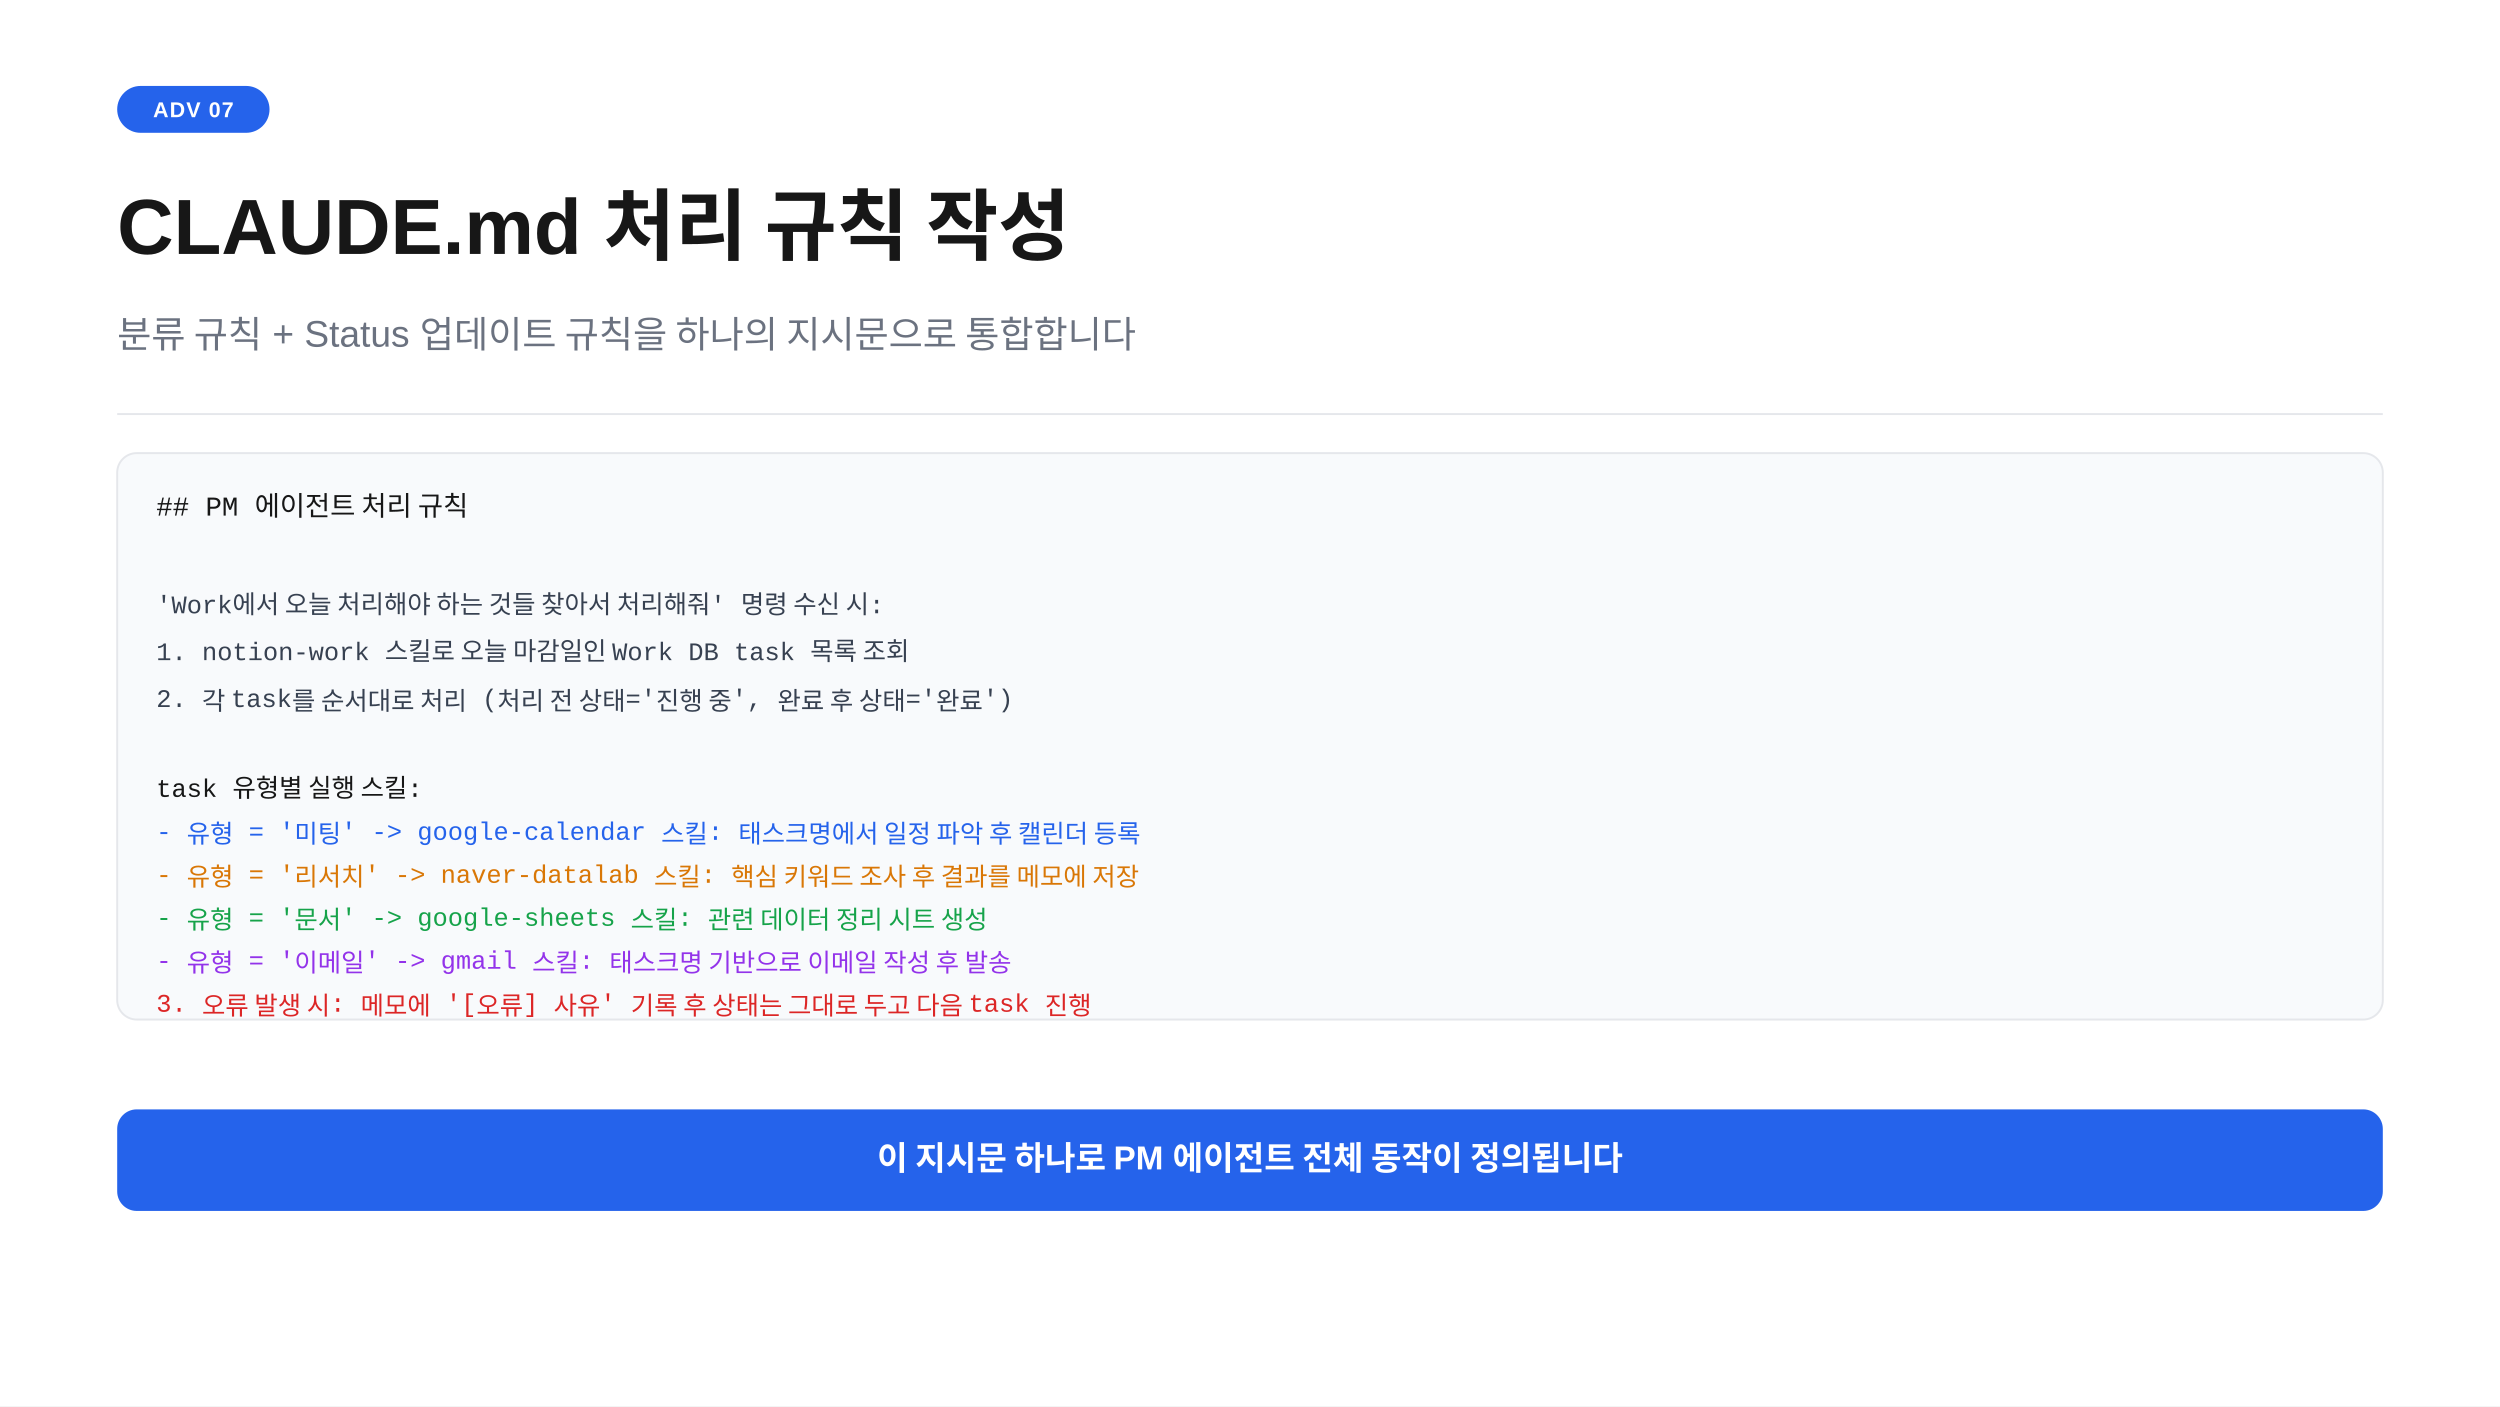
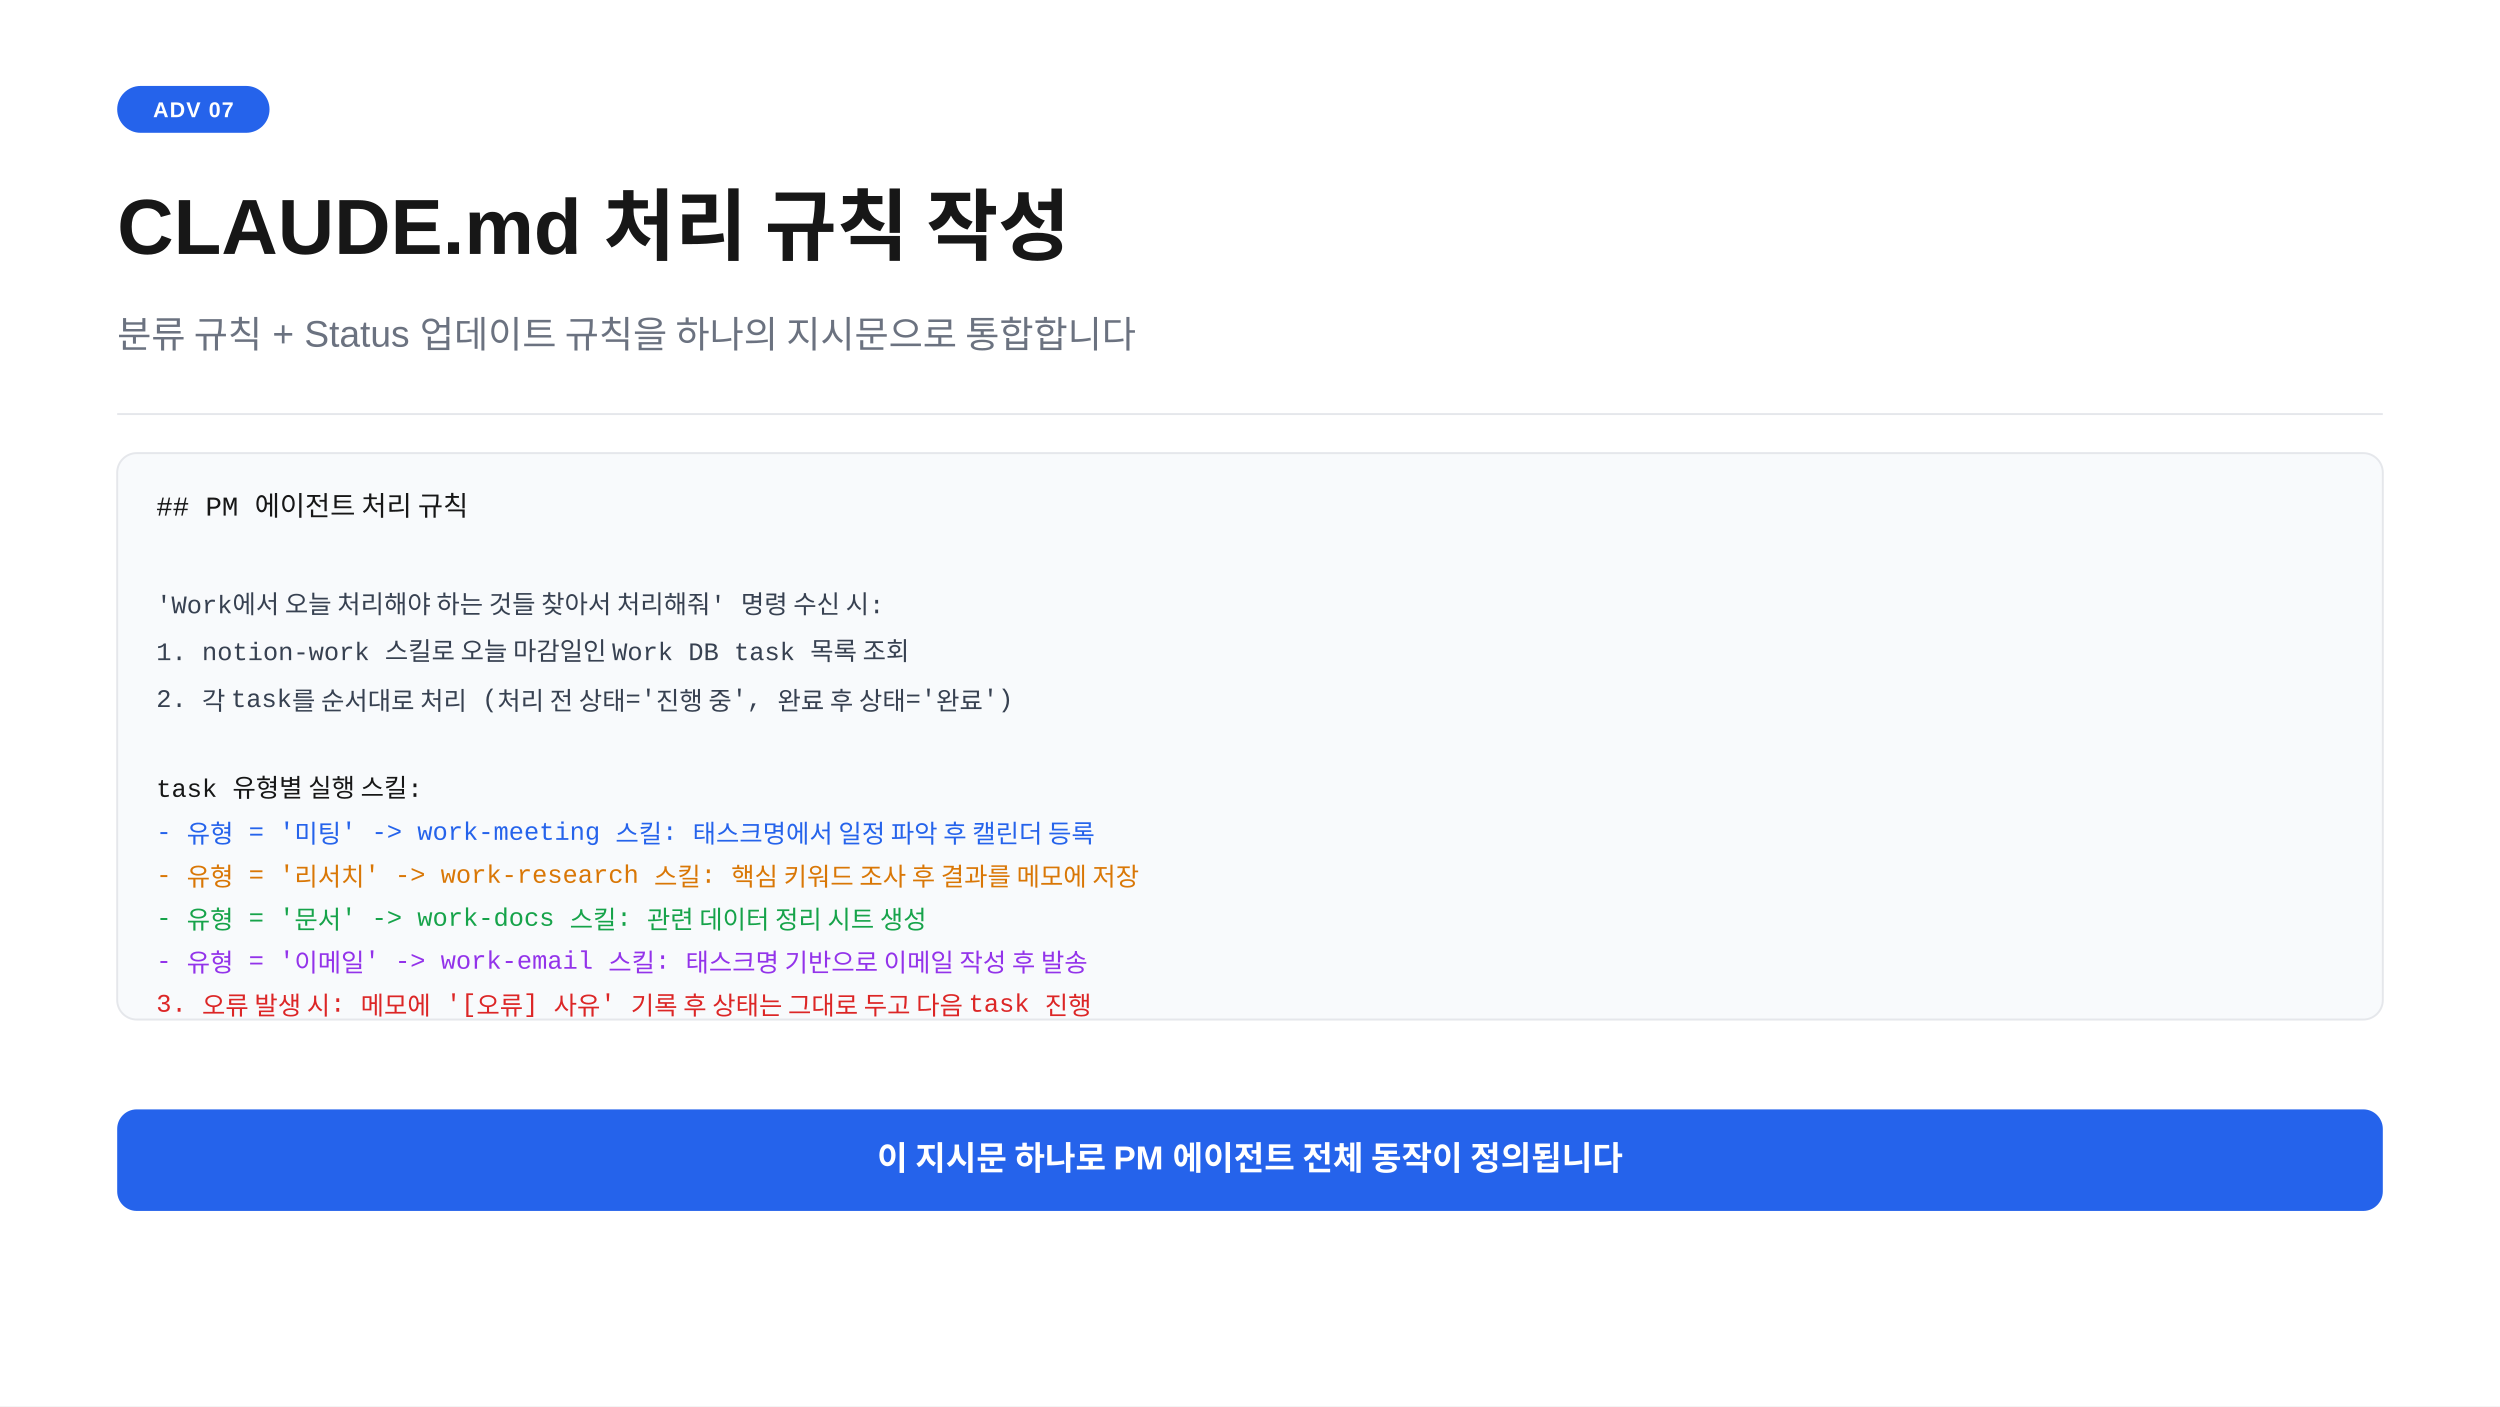
<svg xmlns="http://www.w3.org/2000/svg" width="1280" height="720" viewBox="0 0 1280 720">
  <rect width="1280" height="720" fill="#ffffff" />
  <rect x="60" y="44" width="78" height="24" rx="12" fill="#2563eb" />
  <text x="99" y="60" text-anchor="middle" font-family="-apple-system,BlinkMacSystemFont,'Segoe UI',Arial,sans-serif" font-size="11" font-weight="700" fill="#ffffff" letter-spacing="0.05em">ADV 07</text>
  <text x="60" y="130" font-family="-apple-system,BlinkMacSystemFont,'Segoe UI',Arial,sans-serif" font-size="40" font-weight="700" fill="#171717">CLAUDE.md 처리 규칙 작성</text>
  <text x="60" y="178" font-family="-apple-system,BlinkMacSystemFont,'Segoe UI',Arial,sans-serif" font-size="19" fill="#6b7280">분류 규칙 + Status 업데이트 규칙을 하나의 지시문으로 통합합니다</text>
  <line x1="60" y1="212" x2="1220" y2="212" stroke="#e5e7eb" stroke-width="1" />
  <rect x="60" y="232" width="1160" height="290" rx="10" fill="#f8fafc" stroke="#e5e7eb" stroke-width="1" />
  <text x="80" y="264" font-family="'Courier New',Courier,monospace" font-size="14" fill="#171717">## PM 에이전트 처리 규칙</text>
  <text x="80" y="292" font-family="'Courier New',Courier,monospace" font-size="13" fill="#374151" />
  <text x="80" y="314" font-family="'Courier New',Courier,monospace" font-size="13" fill="#374151">'Work에서 오늘 처리해야 하는 것들 찾아서 처리해줘' 명령 수신 시:</text>
  <text x="80" y="338" font-family="'Courier New',Courier,monospace" font-size="13" fill="#374151">1. notion-work 스킬로 오늘 마감일인 Work DB task 목록 조회</text>
  <text x="80" y="362" font-family="'Courier New',Courier,monospace" font-size="13" fill="#374151">2. 각 task를 순서대로 처리 (처리 전 상태='진행 중', 완료 후 상태='완료')</text>
  <text x="80" y="386" font-family="'Courier New',Courier,monospace" font-size="13" fill="#374151" />
  <text x="80" y="408" font-family="'Courier New',Courier,monospace" font-size="13" fill="#171717">task 유형별 실행 스킬:</text>
-   <text x="80" y="430" font-family="'Courier New',Courier,monospace" font-size="13" fill="#2563eb">- 유형 = '미팅'   -&gt; google-calendar 스킬: 태스크명에서 일정 파악 후 캘린더 등록</text>
-   <text x="80" y="452" font-family="'Courier New',Courier,monospace" font-size="13" fill="#d97706">- 유형 = '리서치' -&gt; naver-datalab 스킬: 핵심 키워드 조사 후 결과를 메모에 저장</text>
-   <text x="80" y="474" font-family="'Courier New',Courier,monospace" font-size="13" fill="#16a34a">- 유형 = '문서'   -&gt; google-sheets 스킬: 관련 데이터 정리 시트 생성</text>
-   <text x="80" y="496" font-family="'Courier New',Courier,monospace" font-size="13" fill="#9333ea">- 유형 = '이메일' -&gt; gmail 스킬: 태스크명 기반으로 이메일 작성 후 발송</text>
+   <text x="80" y="430" font-family="'Courier New',Courier,monospace" font-size="13" fill="#2563eb">- 유형 = '미팅'   -&gt; work-meeting 스킬: 태스크명에서 일정 파악 후 캘린더 등록</text>
+   <text x="80" y="452" font-family="'Courier New',Courier,monospace" font-size="13" fill="#d97706">- 유형 = '리서치' -&gt; work-research 스킬: 핵심 키워드 조사 후 결과를 메모에 저장</text>
+   <text x="80" y="474" font-family="'Courier New',Courier,monospace" font-size="13" fill="#16a34a">- 유형 = '문서'   -&gt; work-docs 스킬: 관련 데이터 정리 시트 생성</text>
+   <text x="80" y="496" font-family="'Courier New',Courier,monospace" font-size="13" fill="#9333ea">- 유형 = '이메일' -&gt; work-email 스킬: 태스크명 기반으로 이메일 작성 후 발송</text>
  <text x="80" y="518" font-family="'Courier New',Courier,monospace" font-size="13" fill="#dc2626">3. 오류 발생 시: 메모에 '[오류] 사유' 기록 후 상태는 그대로 두고 다음 task 진행</text>
  <rect x="60" y="568" width="1160" height="52" rx="10" fill="#2563eb" />
  <text x="640" y="599" text-anchor="middle" font-family="-apple-system,BlinkMacSystemFont,'Segoe UI',Arial,sans-serif" font-size="17" font-weight="600" fill="#ffffff">이 지시문 하나로 PM 에이전트 전체 동작이 정의됩니다</text>
</svg>
